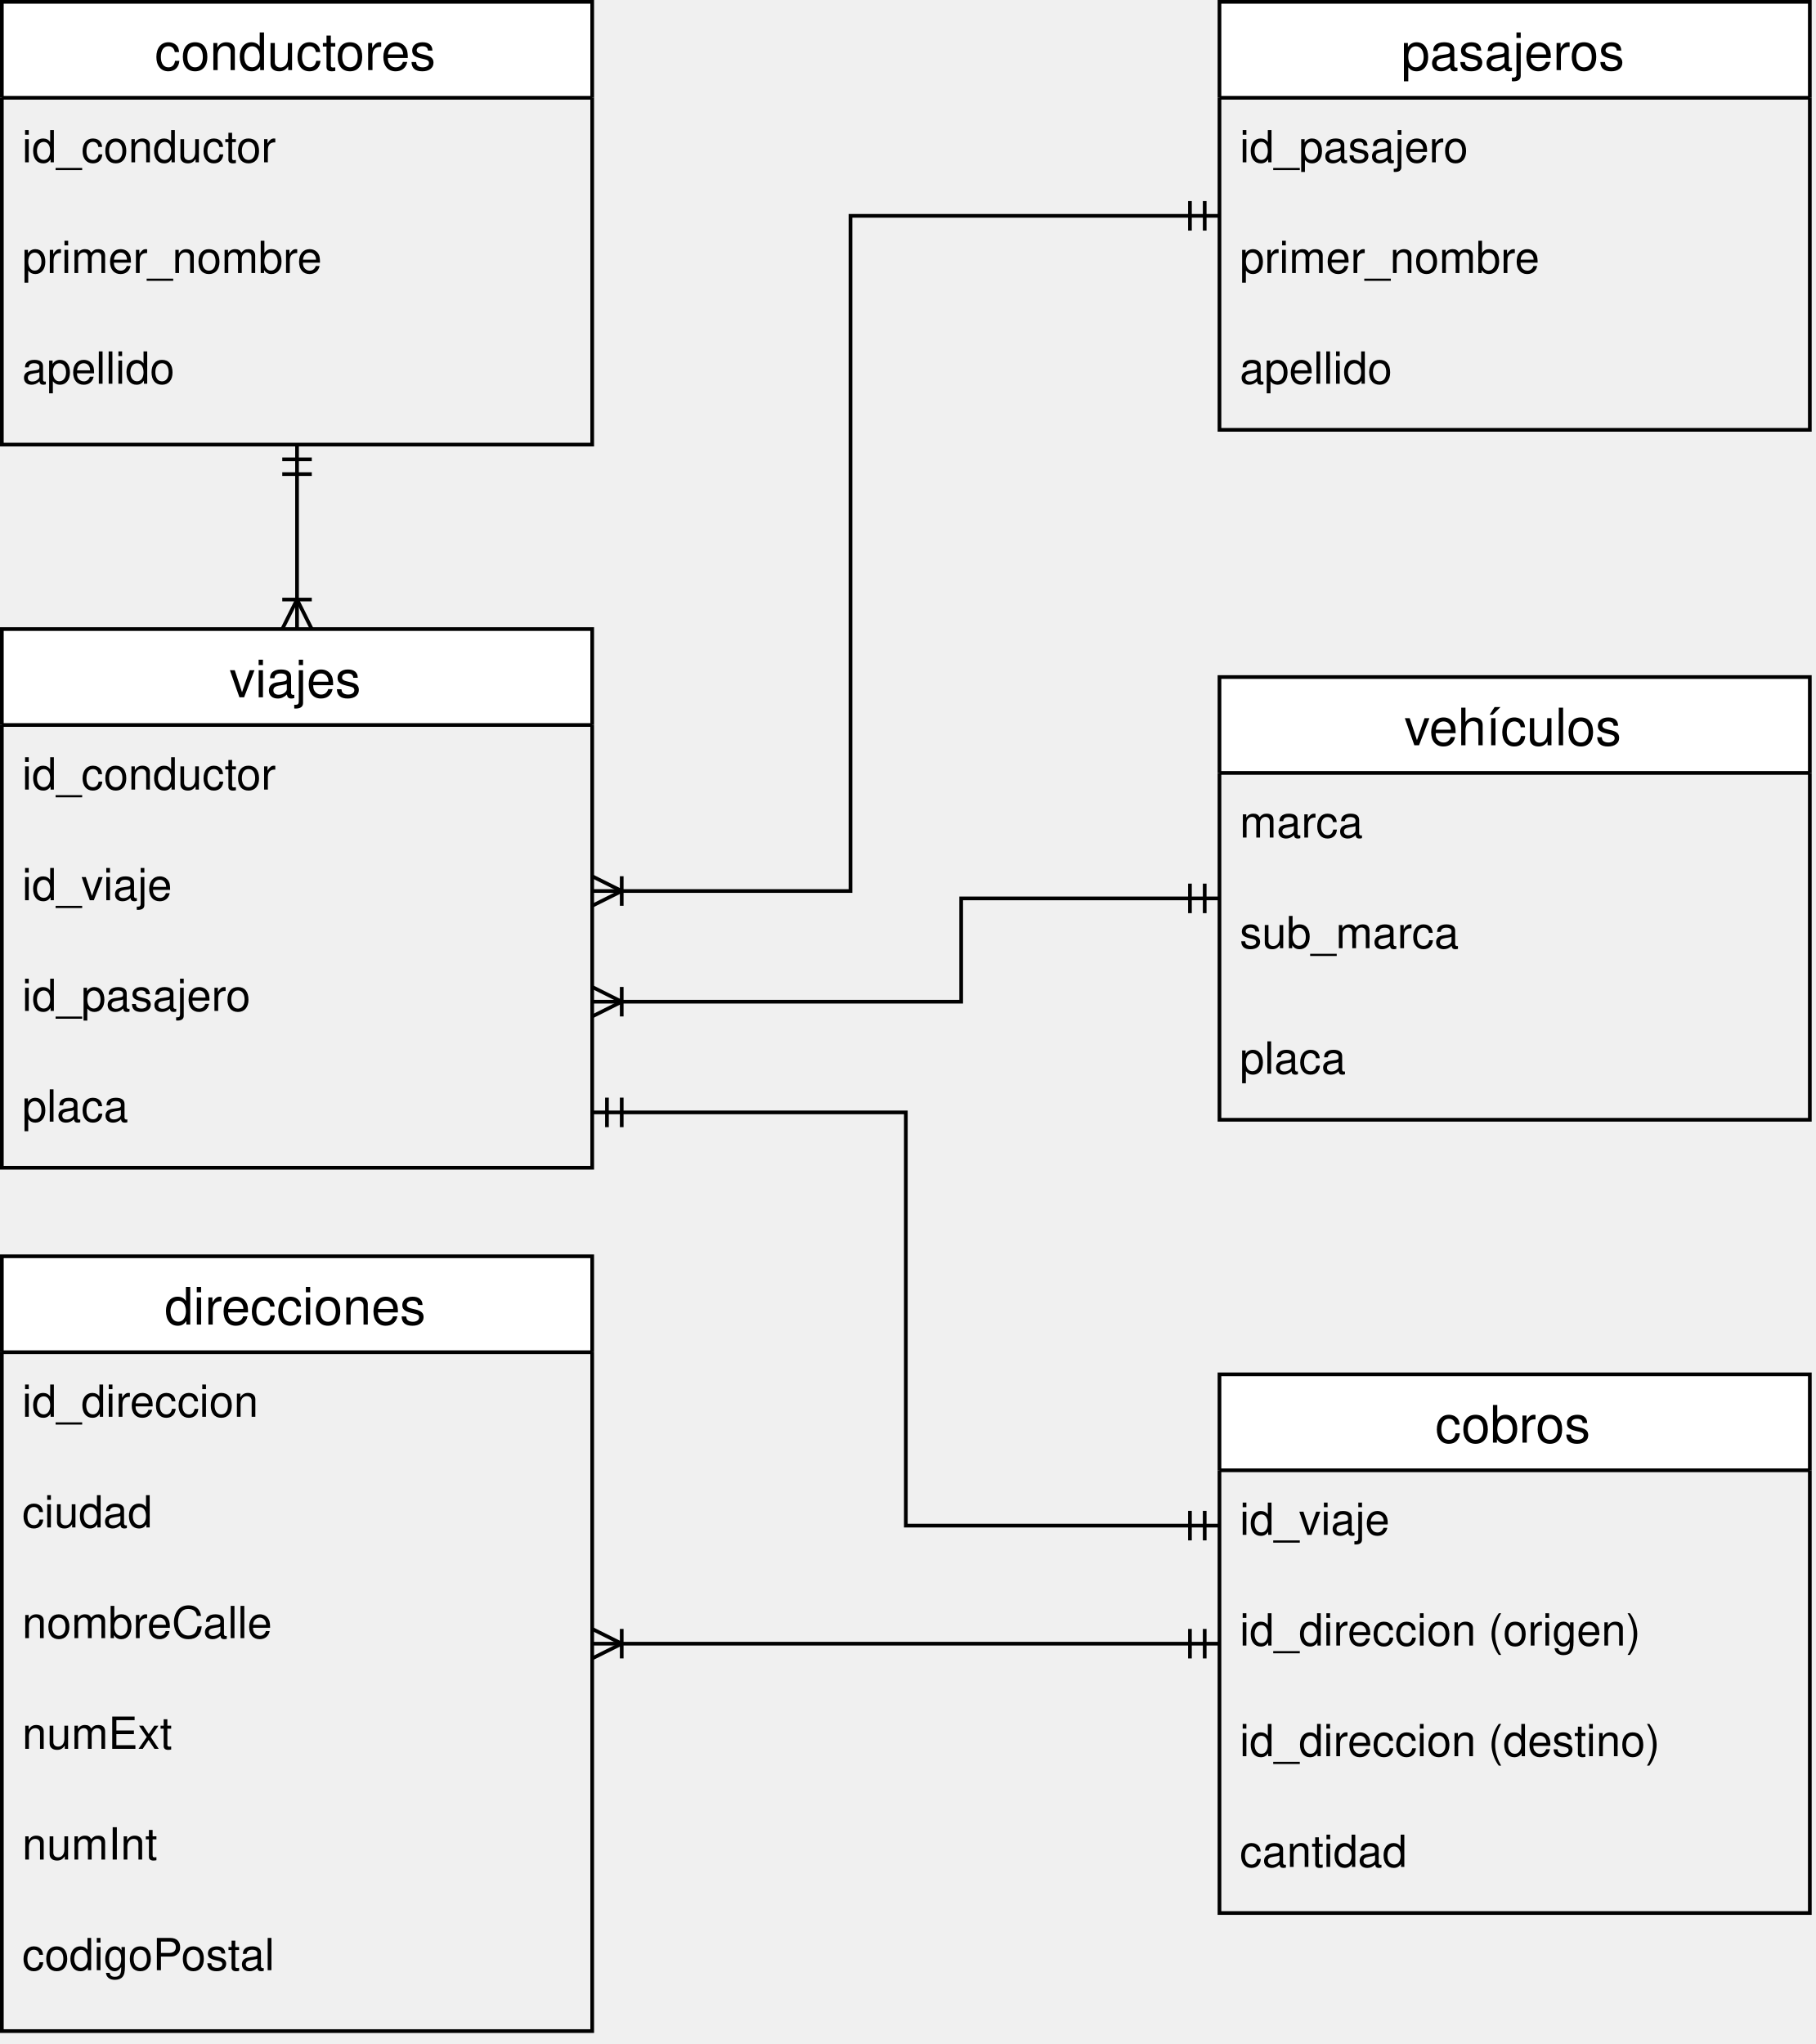
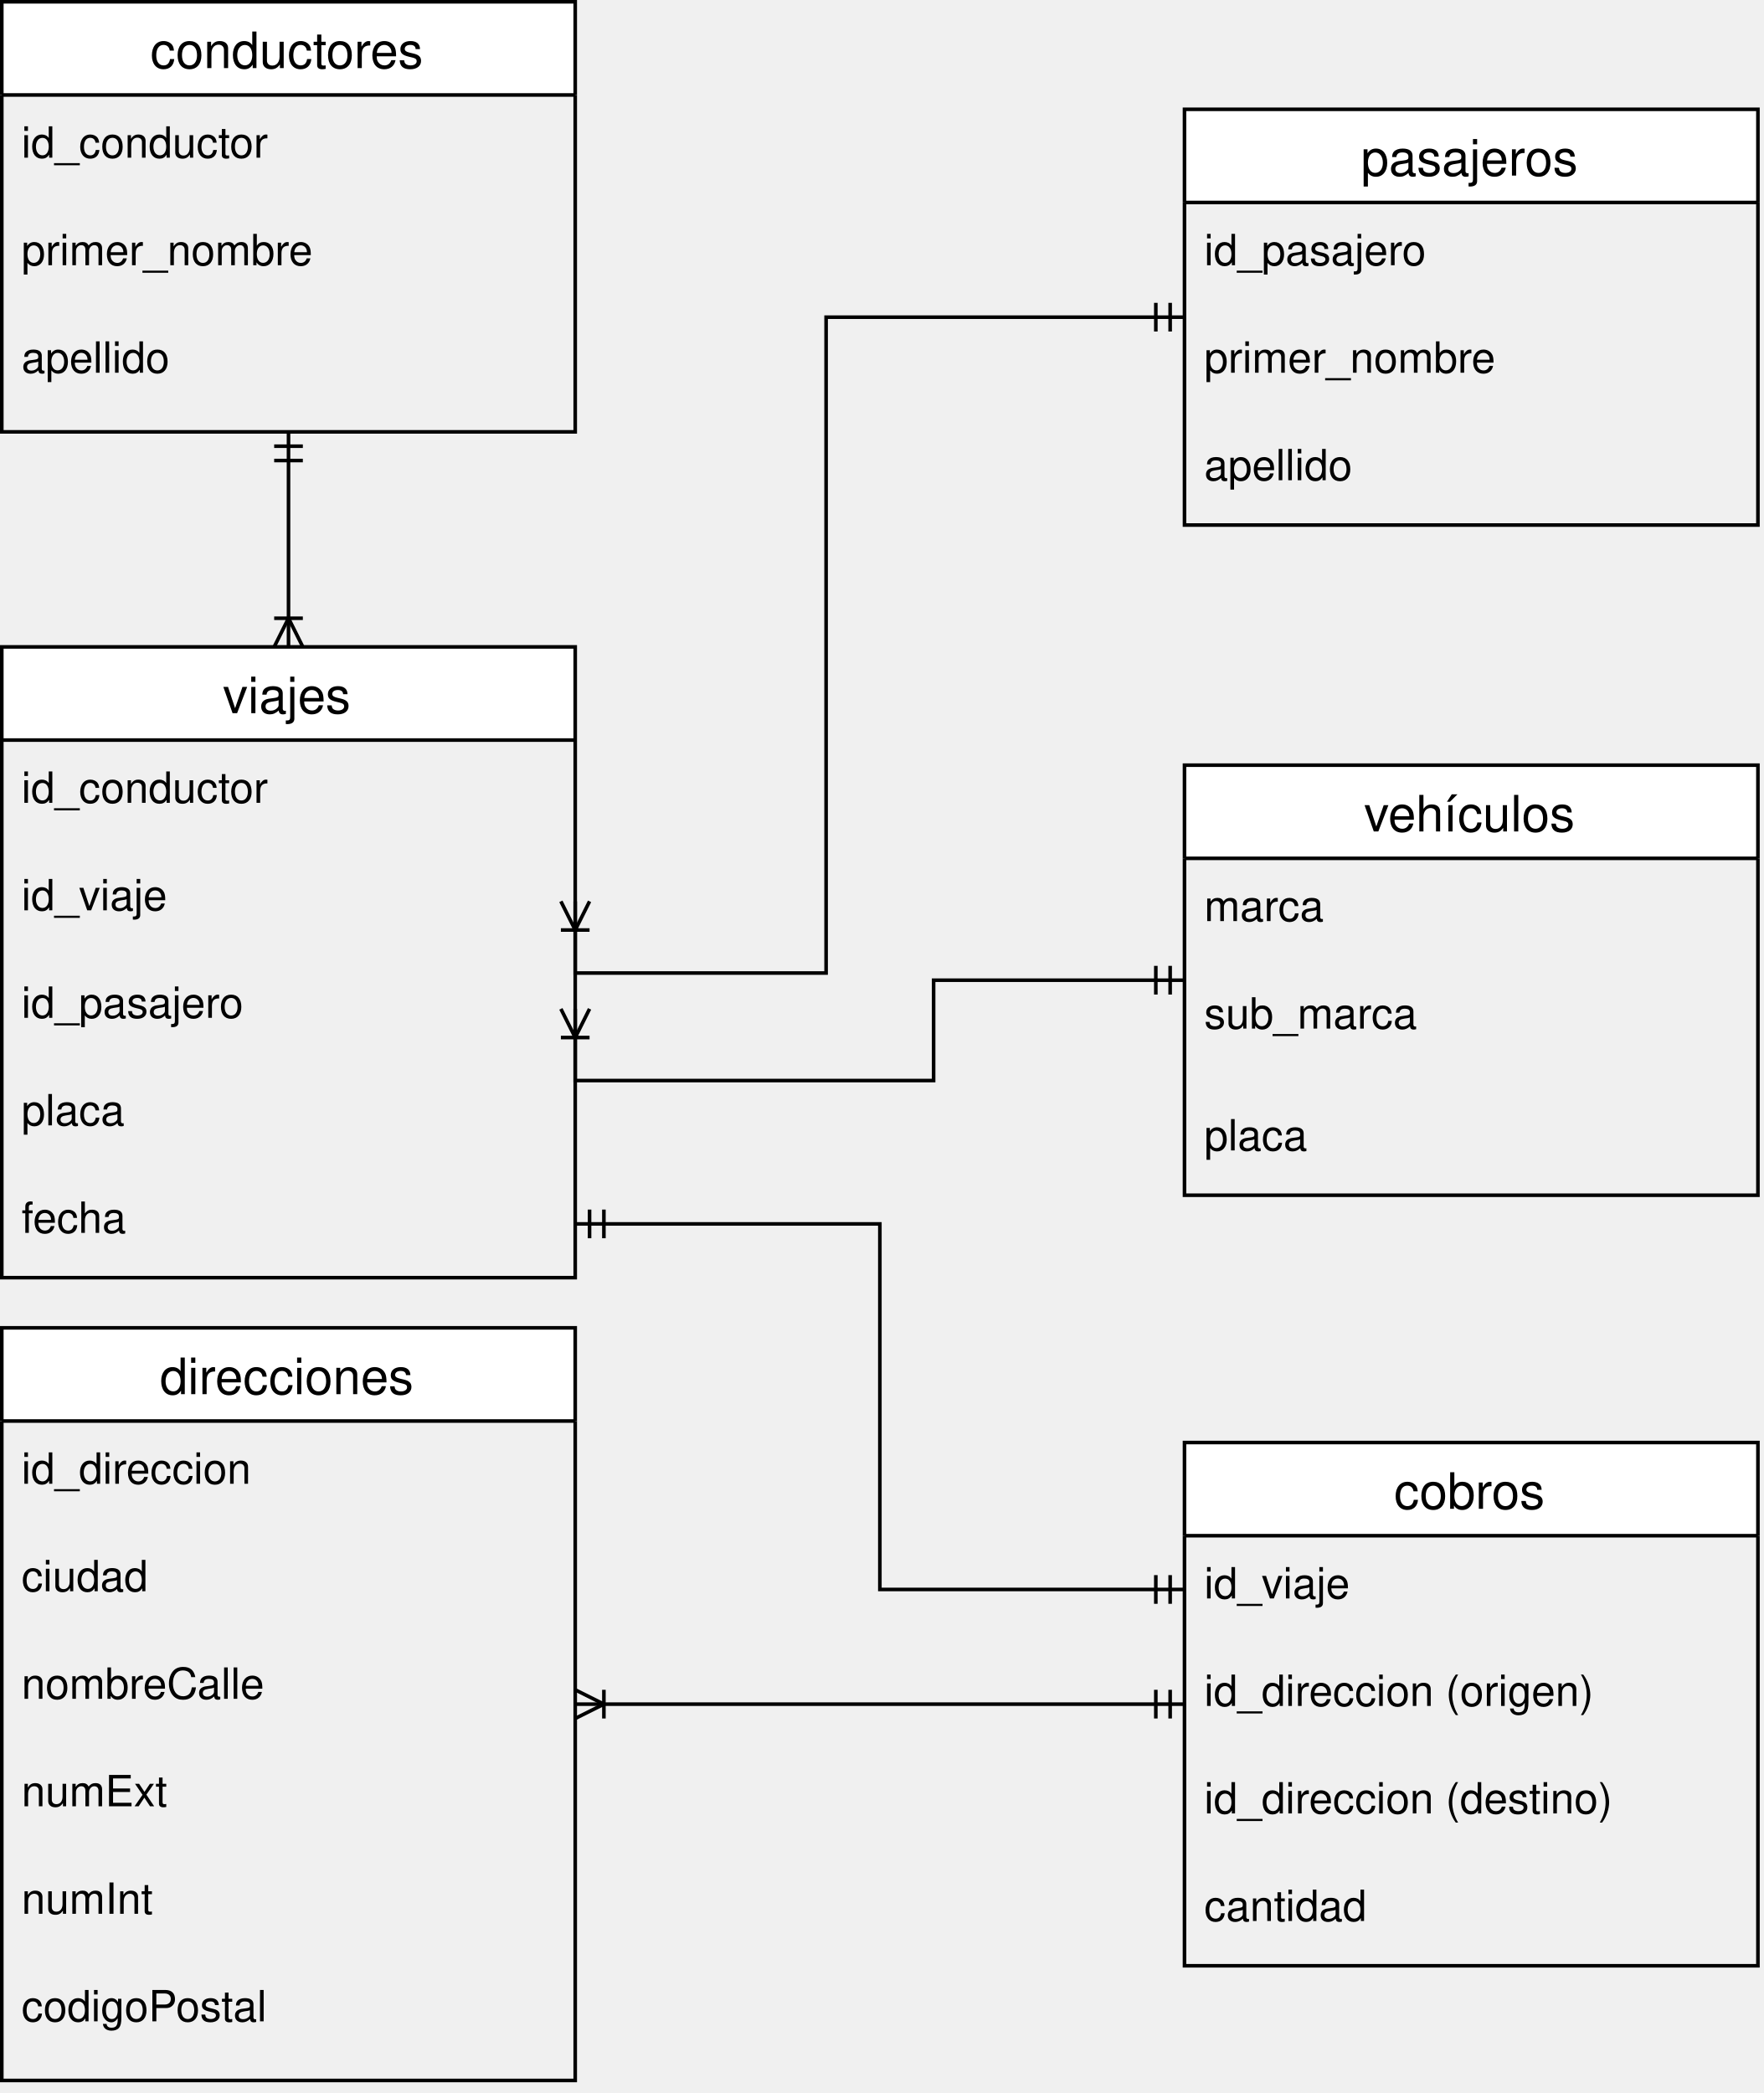
- <svg xmlns="http://www.w3.org/2000/svg" host="65bd71144e" version="1.1" width="492px" height="554px" viewBox="-0.5 -0.5 492 554" content="&lt;mxfile host=&quot;3a2bd17e-657d-410e-a4b0-7bf6e6d7ad53&quot; modified=&quot;2021-03-02T19:16:37.785Z&quot; agent=&quot;5.0 (Windows NT 10.0; Win64; x64) AppleWebKit/537.36 (KHTML, like Gecko) Code/1.53.2 Chrome/87.0.428.141 Electron/11.2.1 Safari/537.36&quot; etag=&quot;fk4LN_tfq2lXDDE3-F5h&quot; version=&quot;14.2.4&quot; type=&quot;embed&quot;&gt;&lt;diagram id=&quot;iK1jNBTuuKjnVOEZGtTU&quot; name=&quot;Page-1&quot;&gt;7ZtRb6M4EMc/TaS7l1PAkKSP27TdO6nVVduTbvepcrBL3DV2ZEyb7Ke/IZgQML11N5REClKlxsMAtn8D/nuwR2ierD8rvFreSUL5yB+T9QhdjXzf84IQ/uWWTWGZhLPCECtGjFNleGA/qDGOjTVjhKY1Ry0l12xVN0ZSCBrpmg0rJV/rbk+S1++6wjG1DA8R5rb1X0b0srDO/Gll/5OyeFne2ZtcFEcSXDqblqRLTOTrngldj9BcSamLX8l6TnneeWW/FOfdvHF0VzFFhXY5wS9OeME8M22DPiNZpKWCDi6qqDdlu9NXlnAsoHT5JIV+MEfGUI6WjJNbvJFZft9U4+h7WbpcSsV+gD/mcMgDAxxW2mD1JzWPh/xMc02oAvjcl43xGqY7vK453uJUl7WRnONVyhbb+uUnJljFTFxKrWVinDBnsYDfEVyLqrJNRa28AMp2Z5r+faFK0/WeyXTuZyoTqtUGXMzR0HDelAFsyq9V2HgTY1vuh0wZINiEary7dEUTfhig7XCRBZeRxx1fiy40SW/hKPmdziUHF3QlZIGbcd4wpSscMRHf0qe8zkFl+WKakZskdNUT30b4khFCRU5LaqzxYhc6K8mE3jYzvIQ/aPh8/Ec4CqFOcyh7VRn+cnel51JANTHbcqHA/ZXm7GsE/VaCvjNBgwzi04kY6gBYYAFbKZZQ9ShkslB0IOZELOyRWGgRwyvwYEQOsJxgzVxhBR08XjMLCiUwsJsiNHwpYykwv66s0J2ZIJSYzqx8bqVcmbHlmWq9Mf2CMy3zAU0n5WAHfaM2X/cL3/KLQZeb4lU5jBWljSltB8lPuVoBw/WXBAvydxEZ+YEbljfTnEYqNwief+QdFpviwJ5b0fa8wW9qBWNKZaYi42XwwC1jWqJA7UQV5Vizl/rl23htT4Uq482egwnT6sr3uaEaSf1ZYyg1mvHG0R8FXiNWihpUkbNrilMwTex3NU7xM1Vy0E2H6ybUpO0snLzJ4S+KaZtwKvGe54t94kzwCLppNuimDoj1qZsuBt10GCxn3dTFtOTiGLqpoX/2hc3/KqBKKHWhf8pJdE0ATQ4UQK4d3zKDJ0zRKGLQG4PM6Dw9EwSOKmOXiTxo7jhukxk7wOfzIrR4NeaUb8w3jiA0WjI0EcsIJucDyyZzqhqjJTlT6ME55vxMReH7ifUqNOw3osiSa+AywHKCtZv99kLLa6P1lxhoudIK+nwb2gmrSBIWy3uZ5tJvYObGbNpjwrolEfVCl6M5Gn26ijI+ZBo7mAI0M43+DLkB7uQTbUsiBPohwmf6OE6d6R1B/CNbnaTZ4nHg9RH6v4vPfb7Fa8XxwMqV1YVjMqQTLTm1qPTyadYhb/iOPOTol1KMqFzCtpdi9NvJdJ5hRLaGf2H4eUgudqAsGslFf+r6CTPo4BMmsl9+w+Iv5M7wGPqidb3e9nEccJ1eejFsfcLOb5XAT7L36HTSi6hlfeX5CsL3P129ZhdRW75qMayu+oicRzD1+5QmrcurznmcO+nFVYH91qx/ph7/Bs9JTMXvA73TUynIXhvXpEegpUzIAd8JfhFFdn44wkKzs11y8H5cvaqWMLCw9JHHWjP9de/33gYDKFX7C/LCG9sLjrS8rpxE1XJf03aeH7u/AHl1TYSmtf0CP/cPUCNQDttfEIbHiKRf23TSbUyU07TakstDY+KNBxiK1WbbglK1ZRld/wc=&lt;/diagram&gt;&lt;/mxfile&gt;">
+ <svg xmlns="http://www.w3.org/2000/svg" host="65bd71144e" version="1.1" width="492px" height="584px" viewBox="-0.5 -0.5 492 584" content="&lt;mxfile host=&quot;3a2bd17e-657d-410e-a4b0-7bf6e6d7ad53&quot; modified=&quot;2021-03-02T19:26:31.021Z&quot; agent=&quot;5.0 (Windows NT 10.0; Win64; x64) AppleWebKit/537.36 (KHTML, like Gecko) Code/1.53.2 Chrome/87.0.428.141 Electron/11.2.1 Safari/537.36&quot; etag=&quot;jxTLdLGC4ka2GJlk_fFX&quot; version=&quot;14.2.4&quot; type=&quot;embed&quot;&gt;&lt;diagram id=&quot;iK1jNBTuuKjnVOEZGtTU&quot; name=&quot;Page-1&quot;&gt;7ZtRb6M4EMc/TaS7l1PAkKSP27TdXanVVduTbvepcrEL7ho7MqZN9tPfEEwIMb26G0oiBalS42EA27/B/D3YIzRPl58VXiQ3klA+8sdkOUIXI9/3vCCEf4VlVVom4aw0xIoR41Qb7tgvaoxjY80ZoVnDUUvJNVs0jZEUgka6YcNKyZem26PkzbsucEwtw12EuW39lxGdlNaZP63tXyiLk+rO3uSsPJLiytm0JEswkS9bJnQ5QnMlpS5/pcs55UXnVf1Snnf1ytFNxRQV2uUEvzzhGfPctA36jOSRlgo6uKyiXlXtzl5YyrGA0vmjFPrOHBlDOUoYJ9d4JfPivpnG0c+qdJ5IxX6BP+ZwyAMDHFbaYPUnDY+74kxzTagC+NxWjfF2TDd42XC8xpmuaiM5x4uMPazrV5yYYhUzcS61lqlxwpzFAn5HcC2qqjaVtfICKNudafr3mSpNl1sm07mfqUypVitwMUdDw9kE+tQUX+qo8SbGlmxHTBUf2ERqvLlyDRN+GJ7tbJHFlpH7DV4LLrRIr9ko+ZPOJQcXdCFkSZtxvmPKFjhiIr6mj0Wdg9ryzTSjMEnoqUe+DvCEEUJFAUtqrPHDJnIWkgm9bmZ4Dn/Q8Pn4r3AUQp3mUPbqMvwV7krPpYBqYrbGQgH7Cy3QNwD6rQB9Z4CGGISnEzHUAbDAArZQLKXqXsj0QdGBmBOxsEdioUUML8CDETnAcoI1c4UVdPB4zSwolMB73RSh4YmMpcD8srZCd+aCUGI6s/a5lnJhXi1PVOuV6Reca1m8z3Raveugb9Tq+3bhR3Ex6HJTvKjeYmVpZUrrd+SnQqyA4fJbigX5u4yM4sAVK5ppTiO1GwTPP/IGi1V5YMutbHvR4FelgjFlMleR8TJ44JYxrVCgdqKKcqzZc/PybbzWp0KV8WrLwYRpfeXbwlC/SP1Z803qGcl45eiPAm8nVsoa1JGzaYpTME3ssRpn+IkqOcim/WUT2qU9dhVO3mT/gWLaJpwqvKc5sE+cCR5AN80G3dQBsT5109mgm/aD5aybupiWnB1CN+3on21h878KqBZKXeifahLdEECTPQWQa8e3zOAJUzSKGPTGIDM6z84EgaPK2CQi95o7jttkxgbw6QyEFq+dOeUr840DCI2WDE3EcoLJ6cCyyRyrxmhJzpR6cI45P1FR+H5ivQoNe0QUeXoJXAZYTrA2s99eaHlttL6KgZYrraDP0dBOWEWSsFjeyqyQfgMzN2bTHhPWLYmoZ5qM5mj06SLK+ZBp7GAKsJtp9GfIDXAnn2hbEiHQDxE+0cdx6kzvAOIf2eokyx/uB14fof+7+NznW7wWHA+sXFmdOSZDOtGSU4tKL59mHfKG78hDjn4rxYiqFWxbKUa/nUznGUZka/hnhp+G5GIHymInubgpvyksph18wkT24Dcs/kLuDA+hL1rX660fxwHX8aUXw9Yn7PRWCbyRvUfHk14MW9bsnJYg3I9Vr9lFZH9qeaRRckKw9hsKe00uorbk4sOwFO4jElTB1HfUkUEXOrJ1Ldwpi5KjXgkX2KNmc03B+A94TmIq/hzoHZ+kRPZCxl16BFrKhBzwHeHna2Qn8yMsNDvZ9SHvx9WrxAwDC0sfSccl09+3fm/tBoFSvRmkKLyyF+RAayGrGW8jUTlt5/mxm0GQ19REaNrY3PG2f4B2AmW/zSBheIhI+r0dQt3GRDVNa6yP3TcmXnmAoVhvjC4p1dvL0eV/&lt;/diagram&gt;&lt;/mxfile&gt;">
  <defs>
    <clipPath id="mx-clip-4-31-152-30-0">
      <rect x="4" y="31" width="152" height="30" />
    </clipPath>
    <clipPath id="mx-clip-4-61-152-30-0">
      <rect x="4" y="61" width="152" height="30" />
    </clipPath>
    <clipPath id="mx-clip-4-91-152-34-0">
      <rect x="4" y="91" width="152" height="34" />
    </clipPath>
-     <clipPath id="mx-clip-334-31-152-30-0">
-       <rect x="334" y="31" width="152" height="30" />
-     </clipPath>
    <clipPath id="mx-clip-334-61-152-30-0">
      <rect x="334" y="61" width="152" height="30" />
    </clipPath>
    <clipPath id="mx-clip-334-91-152-30-0">
      <rect x="334" y="91" width="152" height="30" />
    </clipPath>
-     <clipPath id="mx-clip-4-371-152-30-0">
-       <rect x="4" y="371" width="152" height="30" />
+     <clipPath id="mx-clip-334-121-152-30-0">
+       <rect x="334" y="121" width="152" height="30" />
    </clipPath>
    <clipPath id="mx-clip-4-401-152-30-0">
      <rect x="4" y="401" width="152" height="30" />
    </clipPath>
    <clipPath id="mx-clip-4-431-152-30-0">
      <rect x="4" y="431" width="152" height="30" />
    </clipPath>
    <clipPath id="mx-clip-4-461-152-30-0">
      <rect x="4" y="461" width="152" height="30" />
    </clipPath>
    <clipPath id="mx-clip-4-491-152-30-0">
      <rect x="4" y="491" width="152" height="30" />
    </clipPath>
-     <clipPath id="mx-clip-4-521-152-34-0">
-       <rect x="4" y="521" width="152" height="34" />
-     </clipPath>
-     <clipPath id="mx-clip-334-214-152-30-0">
-       <rect x="334" y="214" width="152" height="30" />
-     </clipPath>
-     <clipPath id="mx-clip-334-244-152-34-0">
-       <rect x="334" y="244" width="152" height="34" />
-     </clipPath>
-     <clipPath id="mx-clip-334-278-152-30-0">
-       <rect x="334" y="278" width="152" height="30" />
-     </clipPath>
-     <clipPath id="mx-clip-4-201-152-30-0">
-       <rect x="4" y="201" width="152" height="30" />
-     </clipPath>
-     <clipPath id="mx-clip-4-231-152-30-0">
-       <rect x="4" y="231" width="152" height="30" />
-     </clipPath>
-     <clipPath id="mx-clip-4-261-152-30-0">
-       <rect x="4" y="261" width="152" height="30" />
-     </clipPath>
-     <clipPath id="mx-clip-4-291-152-30-0">
-       <rect x="4" y="291" width="152" height="30" />
-     </clipPath>
-     <clipPath id="mx-clip-334-403-152-30-0">
-       <rect x="334" y="403" width="152" height="30" />
+     <clipPath id="mx-clip-4-521-152-30-0">
+       <rect x="4" y="521" width="152" height="30" />
+     </clipPath>
+     <clipPath id="mx-clip-4-551-152-34-0">
+       <rect x="4" y="551" width="152" height="34" />
+     </clipPath>
+     <clipPath id="mx-clip-334-244-152-30-0">
+       <rect x="334" y="244" width="152" height="30" />
+     </clipPath>
+     <clipPath id="mx-clip-334-274-152-34-0">
+       <rect x="334" y="274" width="152" height="34" />
+     </clipPath>
+     <clipPath id="mx-clip-334-308-152-30-0">
+       <rect x="334" y="308" width="152" height="30" />
+     </clipPath>
+     <clipPath id="mx-clip-4-211-152-30-0">
+       <rect x="4" y="211" width="152" height="30" />
+     </clipPath>
+     <clipPath id="mx-clip-4-241-152-30-0">
+       <rect x="4" y="241" width="152" height="30" />
+     </clipPath>
+     <clipPath id="mx-clip-4-271-152-30-0">
+       <rect x="4" y="271" width="152" height="30" />
+     </clipPath>
+     <clipPath id="mx-clip-4-301-152-30-0">
+       <rect x="4" y="301" width="152" height="30" />
+     </clipPath>
+     <clipPath id="mx-clip-4-331-152-30-0">
+       <rect x="4" y="331" width="152" height="30" />
    </clipPath>
    <clipPath id="mx-clip-334-433-152-30-0">
      <rect x="334" y="433" width="152" height="30" />
    </clipPath>
    <clipPath id="mx-clip-334-463-152-30-0">
      <rect x="334" y="463" width="152" height="30" />
    </clipPath>
    <clipPath id="mx-clip-334-493-152-30-0">
      <rect x="334" y="493" width="152" height="30" />
+     </clipPath>
+     <clipPath id="mx-clip-334-523-152-30-0">
+       <rect x="334" y="523" width="152" height="30" />
    </clipPath>
  </defs>
  <g>
    <path d="M 0 26 L 0 0 L 160 0 L 160 26" fill="#ffffff" stroke="#000000" stroke-miterlimit="10" pointer-events="all" />
    <path d="M 0 26 L 0 120 L 160 120 L 160 26" fill="none" stroke="#000000" stroke-miterlimit="10" pointer-events="none" />
    <path d="M 0 26 L 160 26" fill="none" stroke="#000000" stroke-miterlimit="10" pointer-events="none" />
    <g fill="#000000" font-family="Helvetica" pointer-events="none" text-anchor="middle" font-size="14px">
      <text x="79.5" y="18.5">
                conductores
            </text>
    </g>
    <g fill="#000000" font-family="Helvetica" pointer-events="none" clip-path="url(#mx-clip-4-31-152-30-0)" font-size="12px">
      <text x="5.5" y="43.5">
                id_conductor
            </text>
    </g>
    <g fill="#000000" font-family="Helvetica" pointer-events="none" clip-path="url(#mx-clip-4-61-152-30-0)" font-size="12px">
      <text x="5.5" y="73.5">
                primer_nombre
            </text>
    </g>
    <g fill="#000000" font-family="Helvetica" pointer-events="none" clip-path="url(#mx-clip-4-91-152-34-0)" font-size="12px">
      <text x="5.5" y="103.5">
                apellido
            </text>
    </g>
-     <path d="M 330 58 L 230 58 L 230 241 L 160 241" fill="none" stroke="#000000" stroke-miterlimit="10" pointer-events="none" />
-     <path d="M 326 62 L 326 54 M 322 62 L 322 54" fill="none" stroke="#000000" stroke-miterlimit="10" pointer-events="none" />
-     <path d="M 168 237 L 168 245 M 160 245 L 168 241 L 160 237" fill="none" stroke="#000000" stroke-miterlimit="10" pointer-events="none" />
-     <path d="M 330 26 L 330 0 L 490 0 L 490 26" fill="#ffffff" stroke="#000000" stroke-miterlimit="10" pointer-events="none" />
-     <path d="M 330 26 L 330 116 L 490 116 L 490 26" fill="none" stroke="#000000" stroke-miterlimit="10" pointer-events="none" />
-     <path d="M 330 26 L 490 26" fill="none" stroke="#000000" stroke-miterlimit="10" pointer-events="none" />
-     <g fill="#000000" font-family="Helvetica" pointer-events="none" text-anchor="middle" font-size="14px">
-       <text x="409.5" y="18.5">
+     <path d="M 330 88 L 230 88 L 230 271 L 160 271 L 160 251" fill="none" stroke="#000000" stroke-miterlimit="10" pointer-events="none" />
+     <path d="M 326 92 L 326 84 M 322 92 L 322 84" fill="none" stroke="#000000" stroke-miterlimit="10" pointer-events="none" />
+     <path d="M 164 259 L 156 259 M 156 251 L 160 259 L 164 251" fill="none" stroke="#000000" stroke-miterlimit="10" pointer-events="none" />
+     <path d="M 330 56 L 330 30 L 490 30 L 490 56" fill="#ffffff" stroke="#000000" stroke-miterlimit="10" pointer-events="none" />
+     <path d="M 330 56 L 330 146 L 490 146 L 490 56" fill="none" stroke="#000000" stroke-miterlimit="10" pointer-events="none" />
+     <path d="M 330 56 L 490 56" fill="none" stroke="#000000" stroke-miterlimit="10" pointer-events="none" />
+     <g fill="#000000" font-family="Helvetica" pointer-events="none" text-anchor="middle" font-size="14px">
+       <text x="409.5" y="48.5">
                pasajeros
-             </text>
-     </g>
-     <g fill="#000000" font-family="Helvetica" pointer-events="none" clip-path="url(#mx-clip-334-31-152-30-0)" font-size="12px">
-       <text x="335.5" y="43.5">
-                 id_pasajero
            </text>
    </g>
    <g fill="#000000" font-family="Helvetica" pointer-events="none" clip-path="url(#mx-clip-334-61-152-30-0)" font-size="12px">
      <text x="335.5" y="73.5">
-                 primer_nombre
+                 id_pasajero
            </text>
    </g>
    <g fill="#000000" font-family="Helvetica" pointer-events="none" clip-path="url(#mx-clip-334-91-152-30-0)" font-size="12px">
      <text x="335.5" y="103.5">
+                 primer_nombre
+             </text>
+     </g>
+     <g fill="#000000" font-family="Helvetica" pointer-events="none" clip-path="url(#mx-clip-334-121-152-30-0)" font-size="12px">
+       <text x="335.5" y="133.5">
                apellido
            </text>
    </g>
-     <path d="M 160 445 L 330 445" fill="none" stroke="#000000" stroke-miterlimit="10" pointer-events="none" />
-     <path d="M 168 441 L 168 449 M 160 449 L 168 445 L 160 441" fill="none" stroke="#000000" stroke-miterlimit="10" pointer-events="none" />
-     <path d="M 326 449 L 326 441 M 322 449 L 322 441" fill="none" stroke="#000000" stroke-miterlimit="10" pointer-events="none" />
-     <path d="M 0 366 L 0 340 L 160 340 L 160 366" fill="#ffffff" stroke="#000000" stroke-miterlimit="10" pointer-events="none" />
-     <path d="M 0 366 L 0 550 L 160 550 L 160 366" fill="none" stroke="#000000" stroke-miterlimit="10" pointer-events="none" />
-     <path d="M 0 366 L 160 366" fill="none" stroke="#000000" stroke-miterlimit="10" pointer-events="none" />
-     <g fill="#000000" font-family="Helvetica" pointer-events="none" text-anchor="middle" font-size="14px">
-       <text x="79.5" y="358.5">
+     <path d="M 160 475 L 330 475" fill="none" stroke="#000000" stroke-miterlimit="10" pointer-events="none" />
+     <path d="M 168 471 L 168 479 M 160 479 L 168 475 L 160 471" fill="none" stroke="#000000" stroke-miterlimit="10" pointer-events="none" />
+     <path d="M 326 479 L 326 471 M 322 479 L 322 471" fill="none" stroke="#000000" stroke-miterlimit="10" pointer-events="none" />
+     <path d="M 0 396 L 0 370 L 160 370 L 160 396" fill="#ffffff" stroke="#000000" stroke-miterlimit="10" pointer-events="none" />
+     <path d="M 0 396 L 0 580 L 160 580 L 160 396" fill="none" stroke="#000000" stroke-miterlimit="10" pointer-events="none" />
+     <path d="M 0 396 L 160 396" fill="none" stroke="#000000" stroke-miterlimit="10" pointer-events="none" />
+     <g fill="#000000" font-family="Helvetica" pointer-events="none" text-anchor="middle" font-size="14px">
+       <text x="79.5" y="388.5">
                direcciones
-             </text>
-     </g>
-     <g fill="#000000" font-family="Helvetica" pointer-events="none" clip-path="url(#mx-clip-4-371-152-30-0)" font-size="12px">
-       <text x="5.5" y="383.5">
-                 id_direccion
            </text>
    </g>
    <g fill="#000000" font-family="Helvetica" pointer-events="none" clip-path="url(#mx-clip-4-401-152-30-0)" font-size="12px">
      <text x="5.5" y="413.5">
-                 ciudad
+                 id_direccion
            </text>
    </g>
    <g fill="#000000" font-family="Helvetica" pointer-events="none" clip-path="url(#mx-clip-4-431-152-30-0)" font-size="12px">
      <text x="5.5" y="443.5">
-                 nombreCalle
+                 ciudad
            </text>
    </g>
    <g fill="#000000" font-family="Helvetica" pointer-events="none" clip-path="url(#mx-clip-4-461-152-30-0)" font-size="12px">
      <text x="5.5" y="473.5">
-                 numExt
+                 nombreCalle
            </text>
    </g>
    <g fill="#000000" font-family="Helvetica" pointer-events="none" clip-path="url(#mx-clip-4-491-152-30-0)" font-size="12px">
      <text x="5.5" y="503.5">
+                 numExt
+             </text>
+     </g>
+     <g fill="#000000" font-family="Helvetica" pointer-events="none" clip-path="url(#mx-clip-4-521-152-30-0)" font-size="12px">
+       <text x="5.5" y="533.5">
                numInt
            </text>
    </g>
-     <g fill="#000000" font-family="Helvetica" pointer-events="none" clip-path="url(#mx-clip-4-521-152-34-0)" font-size="12px">
-       <text x="5.5" y="533.5">
+     <g fill="#000000" font-family="Helvetica" pointer-events="none" clip-path="url(#mx-clip-4-551-152-34-0)" font-size="12px">
+       <text x="5.5" y="563.5">
                codigoPostal
            </text>
    </g>
-     <path d="M 330 209 L 330 183 L 490 183 L 490 209" fill="#ffffff" stroke="#000000" stroke-miterlimit="10" pointer-events="none" />
-     <path d="M 330 209 L 330 303 L 490 303 L 490 209" fill="none" stroke="#000000" stroke-miterlimit="10" pointer-events="none" />
-     <path d="M 330 209 L 490 209" fill="none" stroke="#000000" stroke-miterlimit="10" pointer-events="none" />
-     <g fill="#000000" font-family="Helvetica" pointer-events="none" text-anchor="middle" font-size="14px">
-       <text x="409.5" y="201.5">
+     <path d="M 330 239 L 330 213 L 490 213 L 490 239" fill="#ffffff" stroke="#000000" stroke-miterlimit="10" pointer-events="none" />
+     <path d="M 330 239 L 330 333 L 490 333 L 490 239" fill="none" stroke="#000000" stroke-miterlimit="10" pointer-events="none" />
+     <path d="M 330 239 L 490 239" fill="none" stroke="#000000" stroke-miterlimit="10" pointer-events="none" />
+     <g fill="#000000" font-family="Helvetica" pointer-events="none" text-anchor="middle" font-size="14px">
+       <text x="409.5" y="231.5">
                vehículos
            </text>
    </g>
-     <g fill="#000000" font-family="Helvetica" pointer-events="none" clip-path="url(#mx-clip-334-214-152-30-0)" font-size="12px">
-       <text x="335.5" y="226.5">
+     <g fill="#000000" font-family="Helvetica" pointer-events="none" clip-path="url(#mx-clip-334-244-152-30-0)" font-size="12px">
+       <text x="335.5" y="256.5">
                marca
            </text>
    </g>
-     <g fill="#000000" font-family="Helvetica" pointer-events="none" clip-path="url(#mx-clip-334-244-152-34-0)" font-size="12px">
-       <text x="335.5" y="256.5">
+     <g fill="#000000" font-family="Helvetica" pointer-events="none" clip-path="url(#mx-clip-334-274-152-34-0)" font-size="12px">
+       <text x="335.5" y="286.5">
                sub_marca
            </text>
    </g>
-     <g fill="#000000" font-family="Helvetica" pointer-events="none" clip-path="url(#mx-clip-334-278-152-30-0)" font-size="12px">
-       <text x="335.5" y="290.5">
+     <g fill="#000000" font-family="Helvetica" pointer-events="none" clip-path="url(#mx-clip-334-308-152-30-0)" font-size="12px">
+       <text x="335.5" y="320.5">
                placa
            </text>
    </g>
-     <path d="M 80 170 L 80 120" fill="none" stroke="#000000" stroke-miterlimit="10" pointer-events="none" />
-     <path d="M 76 162 L 84 162 M 84 170 L 80 162 L 76 170" fill="none" stroke="#000000" stroke-miterlimit="10" pointer-events="none" />
+     <path d="M 80 180 L 80 120" fill="none" stroke="#000000" stroke-miterlimit="10" pointer-events="none" />
+     <path d="M 76 172 L 84 172 M 84 180 L 80 172 L 76 180" fill="none" stroke="#000000" stroke-miterlimit="10" pointer-events="none" />
    <path d="M 84 124 L 76 124 M 84 128 L 76 128" fill="none" stroke="#000000" stroke-miterlimit="10" pointer-events="none" />
-     <path d="M 0 196 L 0 170 L 160 170 L 160 196" fill="#ffffff" stroke="#000000" stroke-miterlimit="10" pointer-events="none" />
-     <path d="M 0 196 L 0 316 L 160 316 L 160 196" fill="none" stroke="#000000" stroke-miterlimit="10" pointer-events="none" />
-     <path d="M 0 196 L 160 196" fill="none" stroke="#000000" stroke-miterlimit="10" pointer-events="none" />
-     <g fill="#000000" font-family="Helvetica" pointer-events="none" text-anchor="middle" font-size="14px">
-       <text x="79.5" y="188.5">
+     <path d="M 0 206 L 0 180 L 160 180 L 160 206" fill="#ffffff" stroke="#000000" stroke-miterlimit="10" pointer-events="none" />
+     <path d="M 0 206 L 0 356 L 160 356 L 160 206" fill="none" stroke="#000000" stroke-miterlimit="10" pointer-events="none" />
+     <path d="M 0 206 L 160 206" fill="none" stroke="#000000" stroke-miterlimit="10" pointer-events="none" />
+     <g fill="#000000" font-family="Helvetica" pointer-events="none" text-anchor="middle" font-size="14px">
+       <text x="79.5" y="198.5">
                viajes
            </text>
    </g>
-     <g fill="#000000" font-family="Helvetica" pointer-events="none" clip-path="url(#mx-clip-4-201-152-30-0)" font-size="12px">
-       <text x="5.5" y="213.5">
+     <g fill="#000000" font-family="Helvetica" pointer-events="none" clip-path="url(#mx-clip-4-211-152-30-0)" font-size="12px">
+       <text x="5.5" y="223.5">
                id_conductor
            </text>
    </g>
-     <g fill="#000000" font-family="Helvetica" pointer-events="none" clip-path="url(#mx-clip-4-231-152-30-0)" font-size="12px">
-       <text x="5.5" y="243.5">
+     <g fill="#000000" font-family="Helvetica" pointer-events="none" clip-path="url(#mx-clip-4-241-152-30-0)" font-size="12px">
+       <text x="5.5" y="253.5">
                id_viaje
            </text>
    </g>
-     <g fill="#000000" font-family="Helvetica" pointer-events="none" clip-path="url(#mx-clip-4-261-152-30-0)" font-size="12px">
-       <text x="5.5" y="273.5">
+     <g fill="#000000" font-family="Helvetica" pointer-events="none" clip-path="url(#mx-clip-4-271-152-30-0)" font-size="12px">
+       <text x="5.5" y="283.5">
                id_pasajero
            </text>
    </g>
-     <g fill="#000000" font-family="Helvetica" pointer-events="none" clip-path="url(#mx-clip-4-291-152-30-0)" font-size="12px">
-       <text x="5.5" y="303.5">
+     <g fill="#000000" font-family="Helvetica" pointer-events="none" clip-path="url(#mx-clip-4-301-152-30-0)" font-size="12px">
+       <text x="5.5" y="313.5">
                placa
            </text>
    </g>
-     <path d="M 330 398 L 330 372 L 490 372 L 490 398" fill="#ffffff" stroke="#000000" stroke-miterlimit="10" pointer-events="none" />
-     <path d="M 330 398 L 330 518 L 490 518 L 490 398" fill="none" stroke="#000000" stroke-miterlimit="10" pointer-events="none" />
-     <path d="M 330 398 L 490 398" fill="none" stroke="#000000" stroke-miterlimit="10" pointer-events="none" />
-     <g fill="#000000" font-family="Helvetica" pointer-events="none" text-anchor="middle" font-size="14px">
-       <text x="409.5" y="390.5">
+     <g fill="#000000" font-family="Helvetica" pointer-events="none" clip-path="url(#mx-clip-4-331-152-30-0)" font-size="12px">
+       <text x="5.5" y="343.5">
+                 fecha
+             </text>
+     </g>
+     <path d="M 330 428 L 330 402 L 490 402 L 490 428" fill="#ffffff" stroke="#000000" stroke-miterlimit="10" pointer-events="none" />
+     <path d="M 330 428 L 330 548 L 490 548 L 490 428" fill="none" stroke="#000000" stroke-miterlimit="10" pointer-events="none" />
+     <path d="M 330 428 L 490 428" fill="none" stroke="#000000" stroke-miterlimit="10" pointer-events="none" />
+     <g fill="#000000" font-family="Helvetica" pointer-events="none" text-anchor="middle" font-size="14px">
+       <text x="409.5" y="420.5">
                cobros
-             </text>
-     </g>
-     <g fill="#000000" font-family="Helvetica" pointer-events="none" clip-path="url(#mx-clip-334-403-152-30-0)" font-size="12px">
-       <text x="335.5" y="415.5">
-                 id_viaje
            </text>
    </g>
    <g fill="#000000" font-family="Helvetica" pointer-events="none" clip-path="url(#mx-clip-334-433-152-30-0)" font-size="12px">
      <text x="335.5" y="445.5">
-                 id_direccion (origen)
+                 id_viaje
            </text>
    </g>
    <g fill="#000000" font-family="Helvetica" pointer-events="none" clip-path="url(#mx-clip-334-463-152-30-0)" font-size="12px">
      <text x="335.5" y="475.5">
-                 id_direccion (destino)
+                 id_direccion (origen)
            </text>
    </g>
    <g fill="#000000" font-family="Helvetica" pointer-events="none" clip-path="url(#mx-clip-334-493-152-30-0)" font-size="12px">
      <text x="335.5" y="505.5">
+                 id_direccion (destino)
+             </text>
+     </g>
+     <g fill="#000000" font-family="Helvetica" pointer-events="none" clip-path="url(#mx-clip-334-523-152-30-0)" font-size="12px">
+       <text x="335.5" y="535.5">
                cantidad
            </text>
    </g>
-     <path d="M 160 271 L 260 271 L 260 243 L 330 243" fill="none" stroke="#000000" stroke-miterlimit="10" pointer-events="none" />
-     <path d="M 168 267 L 168 275 M 160 275 L 168 271 L 160 267" fill="none" stroke="#000000" stroke-miterlimit="10" pointer-events="none" />
-     <path d="M 326 247 L 326 239 M 322 247 L 322 239" fill="none" stroke="#000000" stroke-miterlimit="10" pointer-events="none" />
-     <path d="M 160 301 L 245 301 L 245 413 L 330 413" fill="none" stroke="#000000" stroke-miterlimit="10" pointer-events="none" />
-     <path d="M 164 297 L 164 305 M 168 297 L 168 305" fill="none" stroke="#000000" stroke-miterlimit="10" pointer-events="none" />
-     <path d="M 326 417 L 326 409 M 322 417 L 322 409" fill="none" stroke="#000000" stroke-miterlimit="10" pointer-events="none" />
+     <path d="M 160 281 L 160 301 L 260 301 L 260 273 L 330 273" fill="none" stroke="#000000" stroke-miterlimit="10" pointer-events="none" />
+     <path d="M 164 289 L 156 289 M 156 281 L 160 289 L 164 281" fill="none" stroke="#000000" stroke-miterlimit="10" pointer-events="none" />
+     <path d="M 326 277 L 326 269 M 322 277 L 322 269" fill="none" stroke="#000000" stroke-miterlimit="10" pointer-events="none" />
+     <path d="M 160 341 L 245 341 L 245 443 L 330 443" fill="none" stroke="#000000" stroke-miterlimit="10" pointer-events="none" />
+     <path d="M 164 337 L 164 345 M 168 337 L 168 345" fill="none" stroke="#000000" stroke-miterlimit="10" pointer-events="none" />
+     <path d="M 326 447 L 326 439 M 322 447 L 322 439" fill="none" stroke="#000000" stroke-miterlimit="10" pointer-events="none" />
  </g>
</svg>
